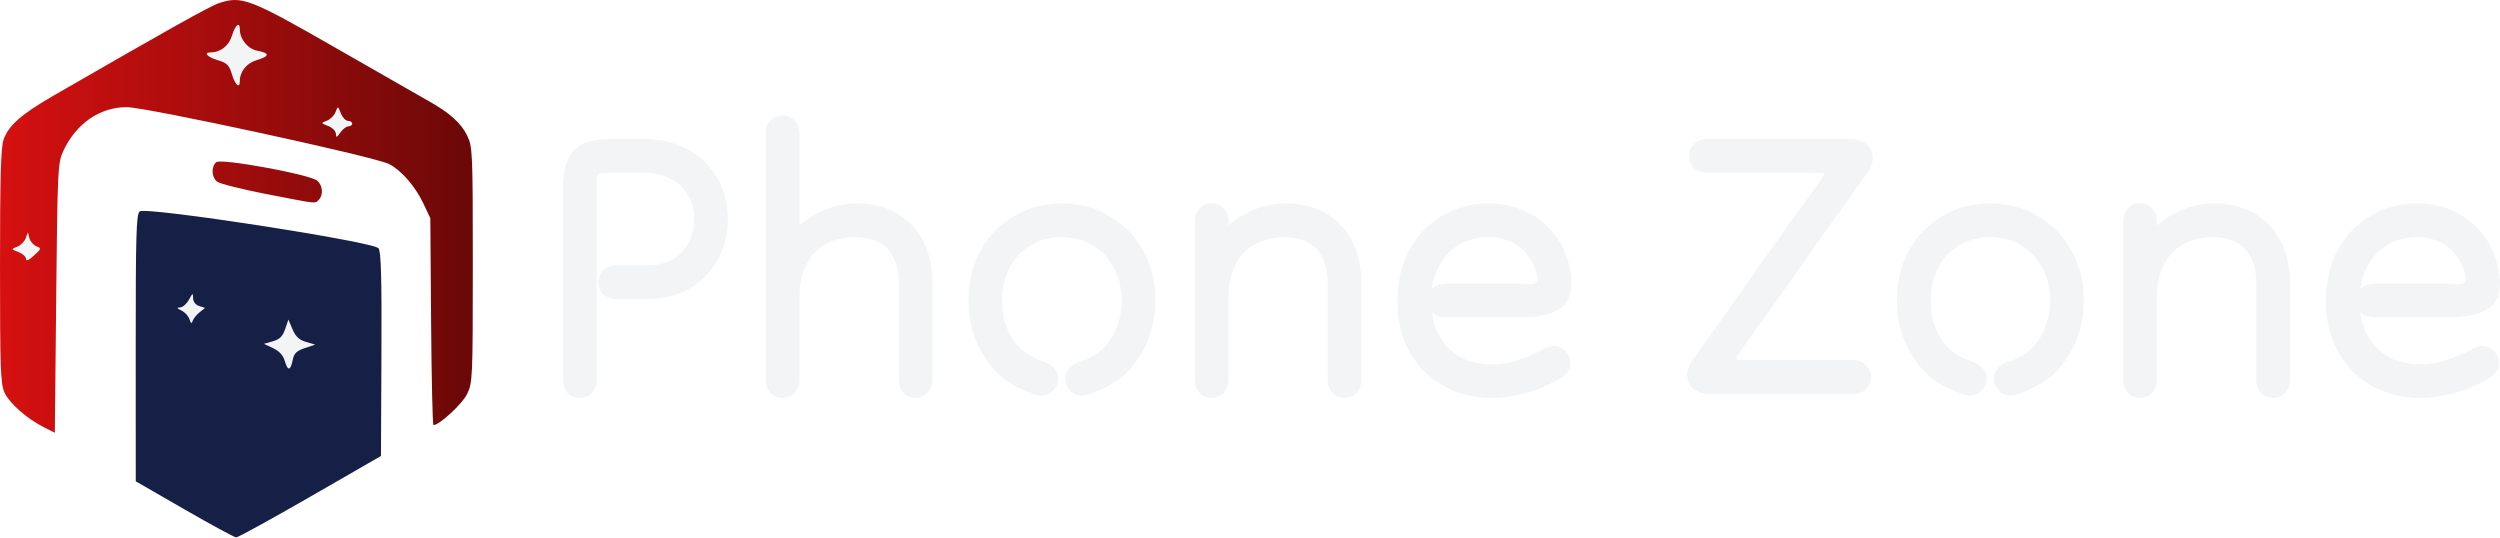
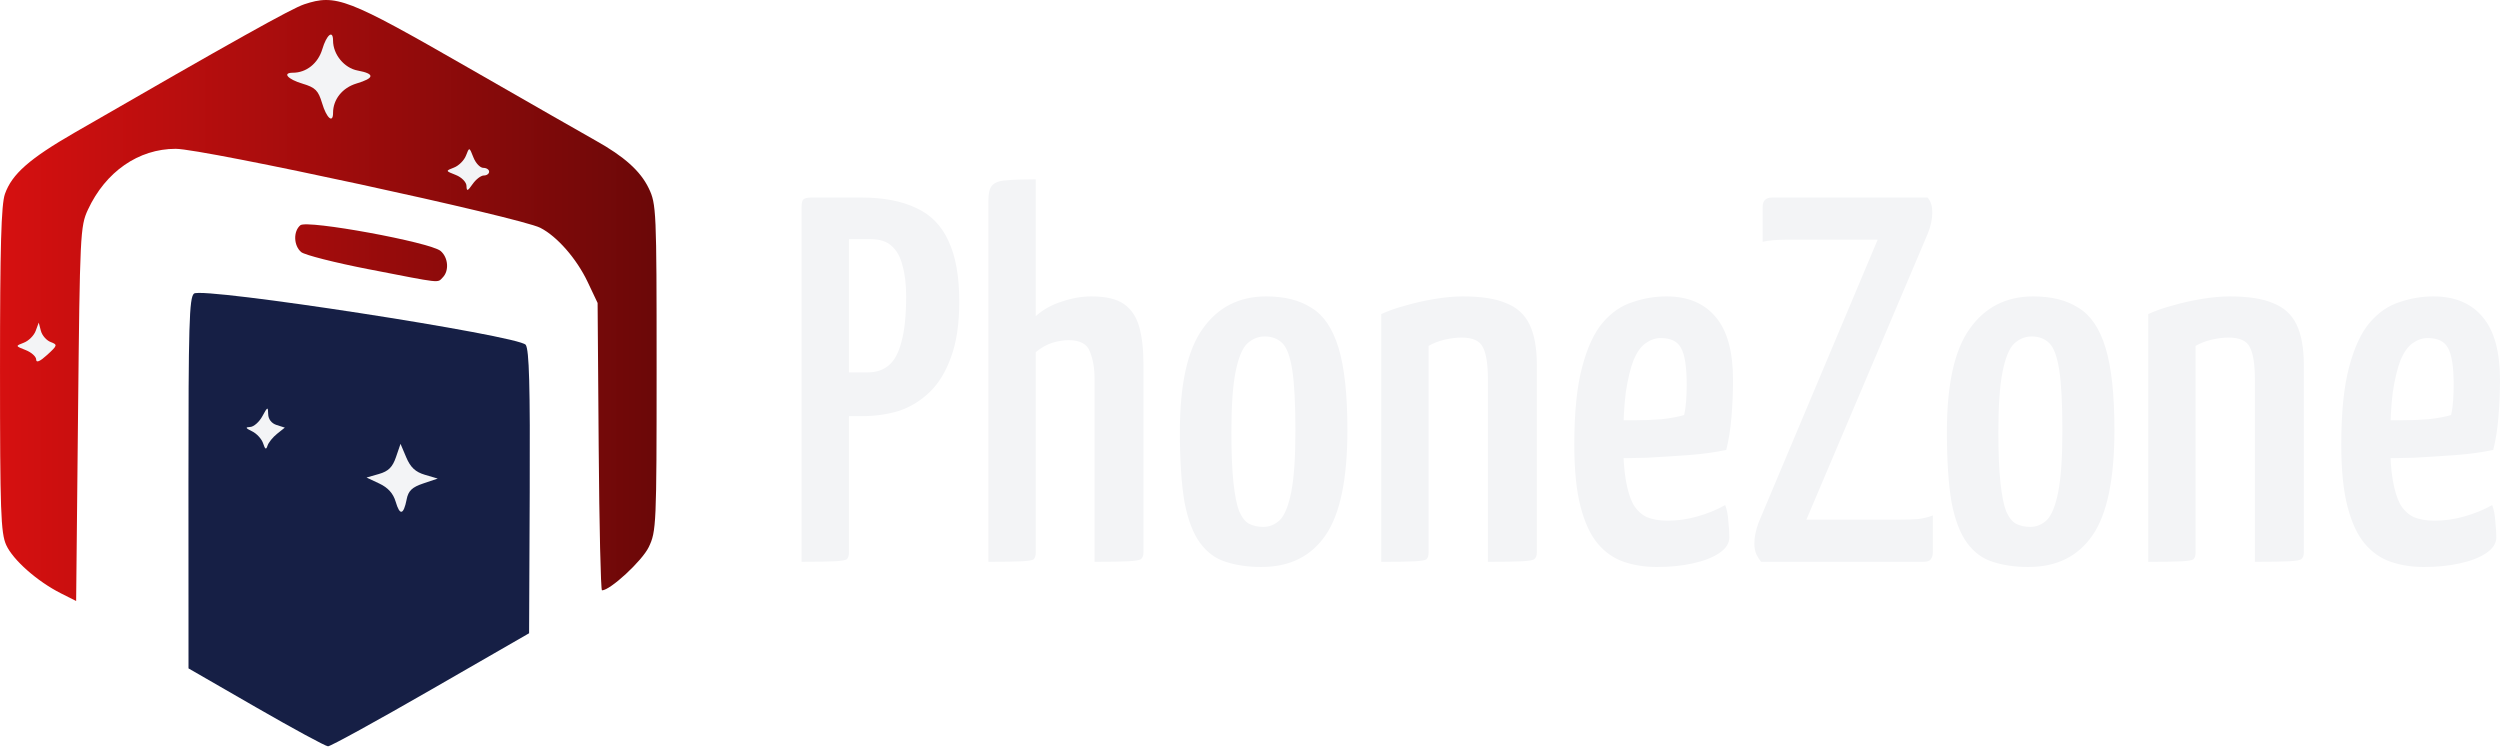
- <svg xmlns="http://www.w3.org/2000/svg" xmlns:xlink="http://www.w3.org/1999/xlink" width="150.645mm" height="32.383mm" viewBox="0 0 150.645 32.383" version="1.1" id="svg1" xml:space="preserve">
+ <svg xmlns="http://www.w3.org/2000/svg" xmlns:xlink="http://www.w3.org/1999/xlink" width="108.475mm" height="32.383mm" viewBox="0 0 108.475 32.383" version="1.1" id="svg1" xml:space="preserve">
  <defs id="defs1">
    <linearGradient id="linearGradient17">
      <stop style="stop-color:#d61010;stop-opacity:1;" offset="0" id="stop17" />
      <stop style="stop-color:#6b0808;stop-opacity:1;" offset="1" id="stop18" />
    </linearGradient>
    <linearGradient xlink:href="#linearGradient17" id="linearGradient18" x1="82.345" y1="150.453" x2="127.986" y2="150.453" gradientUnits="userSpaceOnUse" />
    <linearGradient xlink:href="#linearGradient17" id="linearGradient19" gradientUnits="userSpaceOnUse" x1="82.345" y1="150.453" x2="127.986" y2="150.453" />
    <linearGradient xlink:href="#linearGradient17" id="linearGradient20" gradientUnits="userSpaceOnUse" x1="82.345" y1="150.453" x2="127.986" y2="150.453" />
  </defs>
-   <g id="g17" style="fill:url(#linearGradient18)" transform="matrix(0.6242145,0,0,0.6242145,-51.40112,-80.87553)">
-     <path style="fill:url(#linearGradient19)" d="m 107.979,148.281 c -2.345,-0.457 -4.459,-0.994 -4.696,-1.194 -0.531,-0.447 -0.562,-1.448 -0.058,-1.867 0.469,-0.389 9.028,1.181 9.746,1.788 0.534,0.452 0.608,1.382 0.146,1.844 -0.387,0.387 0.015,0.431 -5.137,-0.572 z" id="path8" />
-     <path style="opacity:1;mix-blend-mode:normal;fill:url(#linearGradient20)" d="m 86.579,170.807 c -1.65,-0.835 -3.329,-2.318 -3.802,-3.358 -0.377,-0.829 -0.431,-2.364 -0.431,-12.193 0,-8.535 0.083,-11.478 0.343,-12.212 0.491,-1.383 1.698,-2.446 4.839,-4.259 10.983,-6.339 15.089,-8.634 15.965,-8.923 2.201,-0.726 2.973,-0.429 11.32,4.362 4.263,2.447 8.286,4.748 8.941,5.113 1.987,1.109 3.106,2.114 3.683,3.307 0.531,1.096 0.55,1.534 0.55,12.478 0,10.937 -0.02,11.383 -0.549,12.476 -0.463,0.957 -2.676,3.002 -3.248,3.002 -0.085,0 -0.188,-4.495 -0.229,-9.988 l -0.075,-9.988 -0.689,-1.455 c -0.769,-1.623 -2.126,-3.175 -3.298,-3.772 -1.409,-0.718 -23.434,-5.489 -25.338,-5.489 -2.586,0 -4.875,1.587 -6.105,4.233 -0.532,1.144 -0.559,1.704 -0.686,14.195 l -0.132,13.004 z" id="path4" />
+   <g id="g18" transform="matrix(0.6242145,0,0,0.6242145,-51.40112,-80.87553)">
+     <g id="g17" style="fill:url(#linearGradient18)">
+       <path style="fill:url(#linearGradient19)" d="m 107.979,148.281 c -2.345,-0.457 -4.459,-0.994 -4.696,-1.194 -0.531,-0.447 -0.562,-1.448 -0.058,-1.867 0.469,-0.389 9.028,1.181 9.746,1.788 0.534,0.452 0.608,1.382 0.146,1.844 -0.387,0.387 0.015,0.431 -5.137,-0.572 z" id="path8" />
+       <path style="opacity:1;mix-blend-mode:normal;fill:url(#linearGradient20)" d="m 86.579,170.807 c -1.65,-0.835 -3.329,-2.318 -3.802,-3.358 -0.377,-0.829 -0.431,-2.364 -0.431,-12.193 0,-8.535 0.083,-11.478 0.343,-12.212 0.491,-1.383 1.698,-2.446 4.839,-4.259 10.983,-6.339 15.089,-8.634 15.965,-8.923 2.201,-0.726 2.973,-0.429 11.32,4.362 4.263,2.447 8.286,4.748 8.941,5.113 1.987,1.109 3.106,2.114 3.683,3.307 0.531,1.096 0.55,1.534 0.55,12.478 0,10.937 -0.02,11.383 -0.549,12.476 -0.463,0.957 -2.676,3.002 -3.248,3.002 -0.085,0 -0.188,-4.495 -0.229,-9.988 l -0.075,-9.988 -0.689,-1.455 c -0.769,-1.623 -2.126,-3.175 -3.298,-3.772 -1.409,-0.718 -23.434,-5.489 -25.338,-5.489 -2.586,0 -4.875,1.587 -6.105,4.233 -0.532,1.144 -0.559,1.704 -0.686,14.195 l -0.132,13.004 z" id="path4" />
+     </g>
+     <path style="fill:#161f45;fill-opacity:1" d="m 100.142,178.729 -4.693,-2.704 -0.004,-12.866 c -0.003,-10.99 0.053,-12.913 0.385,-13.188 0.576,-0.478 22.59,2.922 23.058,3.561 0.243,0.332 0.312,2.884 0.279,10.246 l -0.044,9.804 -6.834,3.934 c -3.759,2.164 -6.974,3.93 -7.144,3.925 -0.17,-0.005 -2.421,-1.225 -5.002,-2.712 z" id="path1" />
+     <path style="fill:#f3f4f6;fill-opacity:1" d="m 101.603,159.719 0.541,-0.431 -0.573,-0.182 c -0.352,-0.112 -0.577,-0.405 -0.584,-0.759 -0.01,-0.53 -0.043,-0.518 -0.405,0.15 -0.217,0.4 -0.599,0.736 -0.849,0.746 -0.355,0.014 -0.326,0.08 0.135,0.302 0.324,0.156 0.67,0.535 0.769,0.842 0.134,0.417 0.21,0.458 0.302,0.161 0.068,-0.218 0.366,-0.591 0.664,-0.828 z" id="path3" />
+     <path style="fill:#f3f4f6;fill-opacity:1" d="m 105.496,137.409 c 0,-0.935 0.649,-1.747 1.631,-2.041 1.265,-0.379 1.291,-0.674 0.079,-0.901 -0.935,-0.175 -1.71,-1.121 -1.71,-2.084 0,-0.771 -0.445,-0.411 -0.749,0.605 -0.294,0.982 -1.106,1.631 -2.041,1.631 -0.759,0 -0.364,0.452 0.666,0.76 0.897,0.269 1.096,0.468 1.365,1.365 0.308,1.03 0.76,1.425 0.76,0.666 z" id="path7" />
+     <path style="fill:#f3f4f6;fill-opacity:1" d="m 115.98,141.762 c 0.201,0 0.365,-0.119 0.365,-0.265 0,-0.146 -0.182,-0.265 -0.403,-0.265 -0.222,0 -0.532,-0.327 -0.689,-0.728 -0.285,-0.727 -0.285,-0.727 -0.516,-0.126 -0.127,0.331 -0.502,0.706 -0.833,0.833 -0.601,0.231 -0.601,0.231 0.126,0.516 0.401,0.157 0.734,0.496 0.741,0.755 0.012,0.4 0.075,0.381 0.429,-0.126 0.228,-0.327 0.579,-0.595 0.78,-0.595 z" id="path6" />
+     <path style="fill:#f3f4f6;fill-opacity:1" d="m 85.863,153.337 c -0.289,-0.11 -0.592,-0.458 -0.675,-0.774 l -0.15,-0.575 -0.215,0.582 c -0.118,0.32 -0.486,0.686 -0.817,0.813 -0.601,0.231 -0.601,0.231 0.126,0.516 0.4,0.157 0.728,0.453 0.728,0.658 0,0.246 0.26,0.136 0.764,-0.324 0.724,-0.66 0.736,-0.708 0.24,-0.896 z" id="path5" />
+     <path style="fill:#f3f4f6;fill-opacity:1" d="m 110.61,164.281 c 0.121,-0.605 0.375,-0.849 1.159,-1.113 l 1.004,-0.338 -0.893,-0.263 c -0.657,-0.194 -0.999,-0.513 -1.294,-1.207 l -0.4,-0.944 -0.316,0.923 c -0.239,0.698 -0.526,0.983 -1.182,1.171 l -0.865,0.248 0.888,0.417 c 0.603,0.283 0.968,0.688 1.137,1.261 0.29,0.985 0.546,0.934 0.764,-0.153 z" id="path2" />
  </g>
-   <path style="fill:#161f45;fill-opacity:1;stroke-width:0.624" d="m 11.109,30.69 -2.929,-1.688 -0.002,-8.031 c -0.002,-6.86 0.033,-8.061 0.24,-8.232 0.359,-0.298 14.101,1.824 14.393,2.223 0.151,0.207 0.195,1.8 0.174,6.395 l -0.028,6.12 -4.266,2.456 c -2.346,1.351 -4.353,2.453 -4.459,2.45 -0.106,-0.003 -1.511,-0.765 -3.123,-1.693 z" id="path1" />
-   <path style="fill:#f3f4f6;fill-opacity:1;stroke-width:0.624" d="m 12.021,18.823 0.338,-0.269 -0.358,-0.114 c -0.219,-0.07 -0.36,-0.253 -0.364,-0.474 -0.006,-0.331 -0.027,-0.323 -0.253,0.094 -0.136,0.25 -0.374,0.459 -0.53,0.465 -0.222,0.009 -0.203,0.05 0.084,0.189 0.202,0.098 0.418,0.334 0.48,0.526 0.084,0.261 0.131,0.286 0.189,0.1 0.042,-0.136 0.229,-0.369 0.414,-0.517 z" id="path3" />
-   <path style="fill:#f3f4f6;fill-opacity:1;stroke-width:0.624" d="m 14.451,4.897 c 0,-0.584 0.405,-1.09 1.018,-1.274 0.789,-0.237 0.806,-0.421 0.05,-0.562 -0.584,-0.109 -1.068,-0.699 -1.068,-1.301 0,-0.481 -0.278,-0.257 -0.468,0.377 -0.184,0.613 -0.69,1.018 -1.274,1.018 -0.474,0 -0.227,0.282 0.416,0.474 0.56,0.168 0.684,0.292 0.852,0.852 0.193,0.643 0.474,0.89 0.474,0.416 z" id="path7" />
-   <path style="fill:#f3f4f6;fill-opacity:1;stroke-width:0.624" d="m 20.995,7.614 c 0.125,0 0.228,-0.074 0.228,-0.165 0,-0.091 -0.113,-0.165 -0.252,-0.165 -0.139,0 -0.332,-0.204 -0.43,-0.454 -0.178,-0.454 -0.178,-0.454 -0.322,-0.079 -0.079,0.207 -0.313,0.44 -0.52,0.52 -0.375,0.144 -0.375,0.144 0.079,0.322 0.251,0.098 0.458,0.309 0.463,0.471 0.007,0.25 0.047,0.238 0.268,-0.078 0.143,-0.204 0.362,-0.372 0.487,-0.372 z" id="path6" />
-   <path style="fill:#f3f4f6;fill-opacity:1;stroke-width:0.624" d="M 2.196,14.839 C 2.016,14.771 1.826,14.554 1.774,14.356 l -0.094,-0.359 -0.134,0.363 c -0.074,0.2 -0.303,0.428 -0.51,0.508 -0.375,0.144 -0.375,0.144 0.079,0.322 0.25,0.098 0.454,0.283 0.454,0.411 0,0.154 0.162,0.085 0.477,-0.202 0.452,-0.412 0.46,-0.442 0.15,-0.559 z" id="path5" />
-   <path style="fill:#f3f4f6;fill-opacity:1;stroke-width:0.624" d="m 17.643,21.671 c 0.076,-0.378 0.234,-0.53 0.723,-0.695 l 0.626,-0.211 -0.558,-0.164 C 18.025,20.48 17.812,20.281 17.628,19.847 l -0.25,-0.589 -0.197,0.576 c -0.149,0.436 -0.329,0.614 -0.738,0.731 l -0.54,0.155 0.554,0.26 c 0.376,0.177 0.604,0.43 0.709,0.787 0.181,0.615 0.341,0.583 0.477,-0.096 z" id="path2" />
-   <path style="font-weight:bold;font-size:22.578px;font-family:'Tilt Neon';-inkscape-font-specification:'Tilt Neon, Bold';fill:#f3f4f6;fill-opacity:1;stroke-width:0.265" d="m 37.2,15.986 q -0.587,0 -0.881,0.316 -0.271,0.294 -0.271,0.7 0,0.406 0.271,0.722 0.294,0.294 0.881,0.294 0.655,0 0.993,0 0.361,0 0.858,0 1.377,0 2.461,-0.61 1.106,-0.632 1.716,-1.716 0.632,-1.084 0.632,-2.484 0,-1.039 -0.361,-1.919 -0.361,-0.881 -1.039,-1.535 -0.655,-0.655 -1.603,-1.016 -0.926,-0.361 -2.077,-0.361 -0.316,0 -0.677,0 -0.339,0 -0.677,0 -0.339,0 -0.655,0 -0.768,0 -1.332,0.181 -0.542,0.158 -0.881,0.519 -0.316,0.361 -0.474,0.926 -0.158,0.542 -0.158,1.31 0,1.287 0,2.461 0,1.174 0,2.235 0,1.061 0,2.009 0,0.926 0,1.693 0,0.474 0,0.971 0,0.497 0,1.039 0,0.542 0,1.106 0,0.587 0.294,0.881 0.316,0.271 0.722,0.271 0.406,0 0.7,-0.294 0.316,-0.294 0.316,-0.858 0,-0.564 0,-1.061 0,-0.497 0,-0.993 0,-0.497 0,-1.061 0,-1.151 0,-2.28 0,-1.151 0,-2.213 0,-1.084 0,-2.055 0,-0.993 0,-1.851 0,-0.316 0,-0.497 0.023,-0.181 0.09,-0.271 0.068,-0.09 0.226,-0.113 0.181,-0.023 0.497,-0.023 0.564,0 0.993,0 0.452,0 1.016,0 0.948,0 1.626,0.361 0.677,0.339 1.039,0.971 0.384,0.61 0.384,1.468 0,0.835 -0.361,1.468 -0.339,0.61 -0.971,0.971 -0.632,0.339 -1.445,0.339 -0.452,0 -0.835,0 -0.384,0 -1.016,0 z m 16.956,6.841 q 0,0.564 0.294,0.858 0.316,0.294 0.722,0.294 0.406,0 0.7,-0.294 0.316,-0.294 0.316,-0.858 0,-0.564 0,-1.039 0,-0.497 0,-0.971 0,-0.497 0,-1.039 0,-0.79 0,-1.468 0,-0.677 0,-1.197 0,-1.174 -0.339,-2.077 -0.339,-0.903 -0.948,-1.513 -0.61,-0.632 -1.445,-0.948 -0.813,-0.316 -1.784,-0.316 -1.174,0 -2.19,0.474 -0.993,0.474 -1.761,1.31 -0.745,0.813 -1.174,1.874 -0.406,1.061 -0.406,2.213 0,0.564 0,1.197 0,0.61 0,1.219 0,0.61 0,1.197 0,0.564 0,1.084 0,0.452 0.203,0.745 0.203,0.271 0.497,0.361 0.316,0.09 0.61,0 0.316,-0.09 0.519,-0.361 0.203,-0.294 0.203,-0.745 0,-0.474 0,-1.445 0,-0.993 0,-2.235 0,-1.242 0,-2.529 0,-1.287 0,-2.416 0,-1.129 0,-1.874 0,-0.745 0,-0.858 0,-0.632 0,-1.084 0,-0.474 0,-0.835 0,-0.384 0,-0.722 0,-0.361 0,-0.745 0,-0.564 -0.316,-0.835 -0.294,-0.294 -0.7,-0.294 -0.406,0 -0.722,0.294 -0.294,0.271 -0.294,0.835 0,0.384 0,0.948 0,0.542 0,1.174 0,0.632 0,1.264 0,0.181 0,0.993 0,0.79 0,1.964 0,1.151 0,2.461 0,1.31 0,2.551 0,1.219 0,2.122 0,0.903 0,1.264 0,0.452 0.203,0.745 0.203,0.271 0.497,0.361 0.316,0.09 0.61,0 0.316,-0.09 0.519,-0.361 0.203,-0.294 0.203,-0.745 0,-0.7 0,-1.648 0,-0.971 0,-1.851 0,-0.903 0,-1.422 0,-0.881 0.248,-1.558 0.248,-0.677 0.677,-1.129 0.452,-0.474 1.061,-0.7 0.61,-0.226 1.355,-0.226 0.858,0 1.445,0.316 0.587,0.294 0.881,0.926 0.316,0.632 0.316,1.58 0,0.768 0,1.445 0,0.677 0,1.219 0,0.452 0,0.993 0,0.519 0,1.061 0,0.519 0,0.993 z m 8.128,0.926 q 0.542,0.181 0.903,-0.023 0.384,-0.203 0.519,-0.587 0.135,-0.384 -0.045,-0.745 -0.181,-0.384 -0.722,-0.587 -0.406,-0.135 -0.745,-0.316 -0.339,-0.181 -0.632,-0.429 -0.271,-0.248 -0.519,-0.61 -0.316,-0.474 -0.497,-1.061 -0.158,-0.61 -0.158,-1.287 0,-1.106 0.452,-1.964 0.452,-0.881 1.264,-1.355 0.813,-0.497 1.874,-0.497 1.061,0 1.874,0.497 0.813,0.474 1.264,1.355 0.474,0.858 0.474,1.964 0,0.677 -0.181,1.264 -0.158,0.587 -0.474,1.061 -0.384,0.542 -0.813,0.858 -0.429,0.294 -1.106,0.519 -0.542,0.203 -0.722,0.587 -0.181,0.361 -0.045,0.745 0.135,0.384 0.497,0.587 0.384,0.203 0.903,0.023 1.016,-0.361 1.716,-0.858 0.7,-0.497 1.242,-1.332 0.497,-0.722 0.745,-1.58 0.271,-0.881 0.271,-1.874 0,-1.693 -0.745,-3.003 -0.722,-1.332 -2.009,-2.077 -1.264,-0.768 -2.89,-0.768 -1.603,0 -2.89,0.768 -1.264,0.745 -2.009,2.077 -0.722,1.31 -0.722,3.003 0,1.016 0.271,1.897 0.271,0.881 0.745,1.58 0.542,0.813 1.242,1.332 0.722,0.497 1.671,0.835 z m 17.724,-0.926 q 0,0.564 0.294,0.858 0.316,0.294 0.722,0.294 0.406,0 0.7,-0.294 0.316,-0.294 0.316,-0.858 0,-0.564 0,-1.039 0,-0.474 0,-0.948 0,-0.497 0,-1.061 0,-0.813 0,-1.468 0,-0.677 0,-1.197 0,-1.174 -0.339,-2.077 -0.339,-0.903 -0.948,-1.513 -0.61,-0.632 -1.445,-0.948 -0.813,-0.316 -1.784,-0.316 -1.174,0 -2.19,0.474 -1.016,0.474 -1.761,1.31 -0.745,0.813 -1.174,1.874 -0.406,1.061 -0.406,2.213 0,0.564 0,1.197 0,0.61 0,1.219 0,0.61 0,1.197 0,0.564 0,1.084 0,0.452 0.203,0.745 0.203,0.271 0.497,0.361 0.316,0.09 0.61,0 0.316,-0.09 0.519,-0.361 0.203,-0.294 0.203,-0.745 0,-0.406 0,-1.151 0,-0.768 0,-1.648 0,-0.903 0,-1.738 0,-0.858 0,-1.445 0,-0.61 0,-0.745 0,-0.497 0,-0.926 0,-0.429 0,-0.858 0,-0.429 0,-0.926 0,-0.564 -0.316,-0.858 -0.294,-0.294 -0.7,-0.294 -0.406,0 -0.722,0.294 -0.294,0.294 -0.294,0.858 0,0.452 0,0.903 0,0.452 0,0.903 0,0.452 0,0.903 0,0.226 0,0.835 0,0.61 0,1.445 0,0.813 0,1.693 0,0.858 0,1.603 0,0.722 0,1.151 0,0.452 0.203,0.745 0.203,0.271 0.497,0.361 0.316,0.09 0.61,0 0.316,-0.09 0.519,-0.361 0.203,-0.294 0.203,-0.745 0,-0.519 0,-1.197 0,-0.7 0,-1.4 0,-0.7 0,-1.31 0,-0.632 0,-1.016 0,-0.881 0.248,-1.558 0.248,-0.677 0.677,-1.129 0.452,-0.452 1.061,-0.677 0.61,-0.248 1.355,-0.248 0.858,0 1.445,0.316 0.587,0.316 0.881,0.948 0.316,0.61 0.316,1.558 0,0.79 0,1.468 0,0.655 0,1.197 0,0.452 0,0.993 0,0.519 0,1.061 0,0.519 0,0.993 z m 7.157,-5.735 q -0.564,0 -0.858,0.316 -0.294,0.294 -0.294,0.7 0,0.406 0.294,0.722 0.294,0.294 0.858,0.294 0.474,0 0.948,0 0.497,0 1.016,0 0.542,0 1.151,0 0.61,0 1.332,0 0.948,0 1.58,-0.181 0.655,-0.181 1.016,-0.519 0.361,-0.361 0.452,-0.903 0.09,-0.542 -0.045,-1.242 -0.226,-1.242 -0.926,-2.122 -0.677,-0.903 -1.716,-1.4 -1.039,-0.497 -2.28,-0.497 -1.558,0 -2.8,0.745 -1.242,0.722 -1.964,2.055 -0.722,1.31 -0.722,3.071 0,1.829 0.768,3.138 0.768,1.31 2.055,2.009 1.287,0.7 2.867,0.7 0.632,0 1.31,-0.135 0.7,-0.113 1.4,-0.361 0.7,-0.271 1.4,-0.677 0.497,-0.271 0.587,-0.677 0.113,-0.406 -0.09,-0.745 -0.203,-0.361 -0.61,-0.497 -0.384,-0.135 -0.881,0.158 -0.542,0.294 -1.084,0.497 -0.519,0.203 -1.039,0.316 -0.519,0.09 -0.993,0.09 -1.061,0 -1.897,-0.429 -0.813,-0.452 -1.287,-1.31 -0.474,-0.858 -0.474,-2.077 0,-1.151 0.429,-2.009 0.452,-0.881 1.219,-1.355 0.79,-0.474 1.806,-0.474 0.768,0 1.377,0.294 0.61,0.271 0.993,0.813 0.406,0.519 0.564,1.242 0.045,0.226 -0.023,0.316 -0.045,0.09 -0.181,0.135 -0.113,0.023 -0.339,0.023 -0.203,-0.023 -0.474,-0.023 -0.745,0 -1.535,0 -0.768,0 -1.513,0 -0.745,0 -1.4,0 z M 102.924,8.377 q -0.564,0 -0.858,0.316 -0.294,0.294 -0.294,0.7 0,0.406 0.271,0.722 0.294,0.294 0.881,0.294 0.497,0 0.993,0 0.519,0 1.151,0 0.632,0 1.535,0 0.926,0 2.258,0 1.061,0 1.671,0.113 0.61,0.09 0.903,0.226 0.316,0.113 0.452,0.181 0.135,0.045 0.248,-0.023 0.113,-0.09 0.339,-0.406 0.226,-0.316 0.316,-0.61 0.09,-0.316 0.045,-0.587 -0.045,-0.271 -0.226,-0.474 -0.158,-0.203 -0.452,-0.316 -0.294,-0.135 -0.677,-0.135 -0.384,0 -0.542,0.068 -0.158,0.045 -0.226,0.226 -0.045,0.181 -0.181,0.542 -0.113,0.361 -0.452,0.993 -0.316,0.61 -0.993,1.535 -0.677,0.926 -1.31,1.784 -0.61,0.858 -1.129,1.603 -0.519,0.722 -0.948,1.332 -0.429,0.61 -0.745,1.061 -0.316,0.429 -0.497,0.7 -0.226,0.339 -0.519,0.768 -0.294,0.406 -0.632,0.881 -0.316,0.452 -0.655,0.903 -0.316,0.452 -0.61,0.835 -0.226,0.316 -0.316,0.632 -0.09,0.294 -0.045,0.564 0.045,0.271 0.203,0.474 0.181,0.203 0.474,0.339 0.294,0.113 0.677,0.113 0.497,0 0.813,0 0.339,0 0.61,0 0.294,0 0.632,0 0.361,0 0.881,0 0.519,0 1.264,0 0.768,0 1.58,0 0.813,0 1.558,0 0.745,0 1.242,0 0.564,0 0.835,-0.294 0.294,-0.316 0.294,-0.722 0,-0.406 -0.294,-0.7 -0.271,-0.316 -0.835,-0.316 -0.519,0 -1.061,0 -0.519,0 -1.084,0 -0.542,0 -1.129,0 -0.587,0 -1.197,0 -0.406,0 -0.677,0 -0.271,0 -0.452,0 -0.158,0 -0.294,0 -0.135,0 -0.271,0 -0.135,0 -0.339,0 -0.203,0 -0.316,0 -0.113,-0.023 -0.158,-0.045 -0.023,-0.045 0,-0.113 0.023,-0.068 0.09,-0.158 0.068,-0.09 0.158,-0.226 0.09,-0.135 0.181,-0.271 0.113,-0.158 0.226,-0.316 0.135,-0.181 0.271,-0.361 0.135,-0.203 0.294,-0.429 0.158,-0.226 0.361,-0.497 0.203,-0.271 0.655,-0.903 0.452,-0.632 1.016,-1.445 0.564,-0.813 1.129,-1.603 0.564,-0.813 1.016,-1.445 0.452,-0.632 0.632,-0.881 0.248,-0.339 0.452,-0.61 0.203,-0.294 0.406,-0.587 0.203,-0.294 0.429,-0.61 0.226,-0.316 0.519,-0.7 0.226,-0.316 0.316,-0.61 0.09,-0.316 0.045,-0.587 -0.045,-0.271 -0.226,-0.474 -0.158,-0.203 -0.452,-0.316 -0.294,-0.135 -0.677,-0.135 -0.497,0 -0.835,0 -0.316,0 -0.61,0 -0.271,0 -0.632,0 -0.339,0 -0.858,0 -0.519,0 -1.264,0 -0.745,0 -1.558,0 -0.813,0 -1.558,0 -0.745,0 -1.242,0 z m 15.308,15.375 q 0.542,0.181 0.903,-0.023 0.384,-0.203 0.519,-0.587 0.135,-0.384 -0.045,-0.745 -0.181,-0.384 -0.722,-0.587 -0.406,-0.135 -0.745,-0.316 -0.339,-0.181 -0.632,-0.429 -0.271,-0.248 -0.519,-0.61 -0.316,-0.474 -0.497,-1.061 -0.158,-0.61 -0.158,-1.287 0,-1.106 0.452,-1.964 0.452,-0.881 1.264,-1.355 0.813,-0.497 1.874,-0.497 1.061,0 1.874,0.497 0.813,0.474 1.264,1.355 0.474,0.858 0.474,1.964 0,0.677 -0.181,1.264 -0.158,0.587 -0.474,1.061 -0.384,0.542 -0.813,0.858 -0.429,0.294 -1.106,0.519 -0.542,0.203 -0.722,0.587 -0.181,0.361 -0.045,0.745 0.135,0.384 0.497,0.587 0.384,0.203 0.903,0.023 1.016,-0.361 1.716,-0.858 0.7,-0.497 1.242,-1.332 0.497,-0.722 0.745,-1.58 0.271,-0.881 0.271,-1.874 0,-1.693 -0.745,-3.003 -0.722,-1.332 -2.009,-2.077 -1.264,-0.768 -2.89,-0.768 -1.603,0 -2.89,0.768 -1.264,0.745 -2.009,2.077 -0.722,1.31 -0.722,3.003 0,1.016 0.271,1.897 0.271,0.881 0.745,1.58 0.542,0.813 1.242,1.332 0.722,0.497 1.671,0.835 z m 17.724,-0.926 q 0,0.564 0.294,0.858 0.316,0.294 0.722,0.294 0.406,0 0.7,-0.294 0.316,-0.294 0.316,-0.858 0,-0.564 0,-1.039 0,-0.474 0,-0.948 0,-0.497 0,-1.061 0,-0.813 0,-1.468 0,-0.677 0,-1.197 0,-1.174 -0.339,-2.077 -0.339,-0.903 -0.948,-1.513 -0.61,-0.632 -1.445,-0.948 -0.813,-0.316 -1.784,-0.316 -1.174,0 -2.19,0.474 -1.016,0.474 -1.761,1.31 -0.745,0.813 -1.174,1.874 -0.406,1.061 -0.406,2.213 0,0.564 0,1.197 0,0.61 0,1.219 0,0.61 0,1.197 0,0.564 0,1.084 0,0.452 0.203,0.745 0.203,0.271 0.497,0.361 0.316,0.09 0.61,0 0.316,-0.09 0.519,-0.361 0.203,-0.294 0.203,-0.745 0,-0.406 0,-1.151 0,-0.768 0,-1.648 0,-0.903 0,-1.738 0,-0.858 0,-1.445 0,-0.61 0,-0.745 0,-0.497 0,-0.926 0,-0.429 0,-0.858 0,-0.429 0,-0.926 0,-0.564 -0.316,-0.858 -0.294,-0.294 -0.7,-0.294 -0.406,0 -0.722,0.294 -0.294,0.294 -0.294,0.858 0,0.452 0,0.903 0,0.452 0,0.903 0,0.452 0,0.903 0,0.226 0,0.835 0,0.61 0,1.445 0,0.813 0,1.693 0,0.858 0,1.603 0,0.722 0,1.151 0,0.452 0.203,0.745 0.203,0.271 0.497,0.361 0.316,0.09 0.61,0 0.316,-0.09 0.519,-0.361 0.203,-0.294 0.203,-0.745 0,-0.519 0,-1.197 0,-0.7 0,-1.4 0,-0.7 0,-1.31 0,-0.632 0,-1.016 0,-0.881 0.248,-1.558 0.248,-0.677 0.677,-1.129 0.452,-0.452 1.061,-0.677 0.61,-0.248 1.355,-0.248 0.858,0 1.445,0.316 0.587,0.316 0.881,0.948 0.316,0.61 0.316,1.558 0,0.79 0,1.468 0,0.655 0,1.197 0,0.452 0,0.993 0,0.519 0,1.061 0,0.519 0,0.993 z m 7.157,-5.735 q -0.564,0 -0.858,0.316 -0.294,0.294 -0.294,0.7 0,0.406 0.294,0.722 0.294,0.294 0.858,0.294 0.474,0 0.948,0 0.497,0 1.016,0 0.542,0 1.151,0 0.61,0 1.332,0 0.948,0 1.58,-0.181 0.655,-0.181 1.016,-0.519 0.361,-0.361 0.452,-0.903 0.09,-0.542 -0.045,-1.242 -0.226,-1.242 -0.926,-2.122 -0.677,-0.903 -1.716,-1.4 -1.039,-0.497 -2.28,-0.497 -1.558,0 -2.8,0.745 -1.242,0.722 -1.964,2.055 -0.722,1.31 -0.722,3.071 0,1.829 0.768,3.138 0.768,1.31 2.055,2.009 1.287,0.7 2.867,0.7 0.632,0 1.31,-0.135 0.7,-0.113 1.4,-0.361 0.7,-0.271 1.4,-0.677 0.497,-0.271 0.587,-0.677 0.113,-0.406 -0.09,-0.745 -0.203,-0.361 -0.61,-0.497 -0.384,-0.135 -0.881,0.158 -0.542,0.294 -1.084,0.497 -0.519,0.203 -1.039,0.316 -0.519,0.09 -0.993,0.09 -1.061,0 -1.897,-0.429 -0.813,-0.452 -1.287,-1.31 -0.474,-0.858 -0.474,-2.077 0,-1.151 0.429,-2.009 0.452,-0.881 1.219,-1.355 0.79,-0.474 1.806,-0.474 0.768,0 1.377,0.294 0.61,0.271 0.993,0.813 0.406,0.519 0.564,1.242 0.045,0.226 -0.023,0.316 -0.045,0.09 -0.181,0.135 -0.113,0.023 -0.339,0.023 -0.203,-0.023 -0.474,-0.023 -0.745,0 -1.535,0 -0.768,0 -1.513,0 -0.745,0 -1.4,0 z" id="text20" aria-label="Phone Zone" />
+   <path style="font-weight:500;font-size:22.578px;line-height:0;font-family:'Yanone Kaffeesatz';-inkscape-font-specification:'Yanone Kaffeesatz Medium';word-spacing:0px;fill:#f3f4f6;fill-opacity:1;stroke-width:0.265" d="m 35.436,18.054 q -0.361,0 -0.384,-0.113 -0.023,-0.113 -0.023,-0.406 V 9 q 0,-0.045 0,-0.226 0.023,-0.203 0.294,-0.203 h 2.055 q 1.422,0 2.371,0.452 0.948,0.429 1.4,1.422 0.474,0.993 0.474,2.642 0,1.445 -0.361,2.416 -0.339,0.948 -0.926,1.513 -0.587,0.564 -1.332,0.813 -0.745,0.226 -1.58,0.226 z m -0.655,6.322 V 8.978 q 0,-0.226 0.068,-0.316 0.09,-0.09 0.339,-0.09 h 1.242 q 0.316,0 0.361,0.203 0.045,0.203 0.045,0.203 V 23.969 q 0,0.203 -0.09,0.294 -0.09,0.068 -0.519,0.09 -0.406,0.023 -1.445,0.023 z m 2.032,-8.218 h 0.835 q 0.542,0 0.903,-0.294 0.384,-0.316 0.564,-1.039 0.203,-0.722 0.203,-1.964 0,-0.79 -0.158,-1.332 -0.135,-0.564 -0.474,-0.858 -0.316,-0.294 -0.903,-0.294 h -0.971 z m 6.073,8.218 V 8.707 q 0,-0.474 0.158,-0.655 0.181,-0.203 0.61,-0.226 0.452,-0.045 1.287,-0.045 v 5.938 q 0.474,-0.429 1.129,-0.632 0.655,-0.226 1.287,-0.226 0.948,0 1.422,0.339 0.474,0.339 0.655,0.993 0.181,0.655 0.181,1.626 v 8.151 q 0,0.203 -0.113,0.294 -0.113,0.068 -0.564,0.09 -0.429,0.023 -1.445,0.023 v -7.947 q 0,-0.677 -0.203,-1.174 -0.181,-0.497 -0.926,-0.497 -0.316,0 -0.7,0.113 -0.361,0.113 -0.722,0.406 v 8.692 q 0,0.203 -0.09,0.294 -0.068,0.068 -0.519,0.09 -0.429,0.023 -1.445,0.023 z m 11.853,0.226 q -0.881,0 -1.558,-0.226 -0.655,-0.203 -1.106,-0.813 -0.452,-0.61 -0.677,-1.761 -0.203,-1.174 -0.203,-3.071 0,-3.093 0.993,-4.47 0.993,-1.4 2.754,-1.4 1.197,0 1.964,0.497 0.79,0.474 1.174,1.738 0.384,1.264 0.384,3.567 0,3.183 -0.948,4.561 -0.948,1.377 -2.777,1.377 z M 54.808,22.863 q 0.406,0 0.722,-0.294 0.316,-0.316 0.497,-1.219 0.181,-0.926 0.181,-2.664 0,-1.738 -0.135,-2.619 -0.135,-0.881 -0.429,-1.174 -0.294,-0.294 -0.768,-0.294 -0.429,0 -0.768,0.316 -0.316,0.316 -0.497,1.219 -0.181,0.903 -0.181,2.619 0,1.355 0.09,2.19 0.09,0.835 0.248,1.242 0.181,0.406 0.429,0.542 0.271,0.135 0.61,0.135 z m 5.125,1.513 V 13.629 q 0.429,-0.203 1.016,-0.361 0.61,-0.181 1.287,-0.294 0.677,-0.113 1.242,-0.113 1.197,0 1.874,0.294 0.7,0.271 1.016,0.926 0.316,0.655 0.316,1.761 v 8.128 q 0,0.203 -0.113,0.294 -0.09,0.068 -0.542,0.09 -0.429,0.023 -1.468,0.023 v -7.902 q 0,-1.016 -0.226,-1.422 -0.203,-0.406 -0.926,-0.406 -0.316,0 -0.722,0.09 -0.384,0.09 -0.7,0.271 v 8.963 q 0,0.203 -0.09,0.294 -0.09,0.068 -0.519,0.09 -0.429,0.023 -1.445,0.023 z m 11.966,0.226 q -0.79,0 -1.445,-0.226 -0.655,-0.226 -1.129,-0.79 -0.474,-0.564 -0.745,-1.603 -0.271,-1.039 -0.271,-2.687 0,-2.1 0.339,-3.364 0.339,-1.287 0.903,-1.942 0.564,-0.655 1.287,-0.881 0.722,-0.248 1.468,-0.248 1.4,0 2.145,0.903 0.745,0.881 0.745,2.732 0,0.79 -0.068,1.603 -0.068,0.813 -0.226,1.422 -0.722,0.158 -1.648,0.226 -0.926,0.068 -1.784,0.113 -0.835,0.023 -1.377,0.023 -0.542,0 -0.542,0 l 0.045,-1.671 q 0,0 0.384,0.023 0.384,0 0.971,0 0.587,0 1.151,-0.045 0.587,-0.068 0.971,-0.181 0.068,-0.294 0.09,-0.632 0.023,-0.361 0.023,-0.677 0,-1.174 -0.248,-1.603 -0.226,-0.429 -0.881,-0.429 -0.339,0 -0.655,0.226 -0.294,0.203 -0.519,0.722 -0.203,0.519 -0.339,1.4 -0.113,0.881 -0.113,2.19 0,0.971 0.113,1.626 0.113,0.655 0.316,1.039 0.226,0.384 0.587,0.564 0.384,0.158 0.903,0.158 0.655,0 1.287,-0.181 0.655,-0.181 1.219,-0.497 0.113,0.294 0.135,0.7 0.045,0.384 0.045,0.7 0,0.384 -0.429,0.677 -0.429,0.294 -1.151,0.452 -0.7,0.158 -1.558,0.158 z m 4.516,-0.226 q -0.113,-0.135 -0.203,-0.316 -0.09,-0.203 -0.09,-0.474 0,-0.226 0.045,-0.429 0.045,-0.226 0.135,-0.474 L 81.472,10.4 H 77.476 q -0.248,0 -0.542,0.023 -0.271,0.023 -0.452,0.068 V 8.978 q 0,-0.406 0.406,-0.406 h 6.751 q 0.113,0.135 0.158,0.294 0.045,0.135 0.045,0.361 0,0.429 -0.203,0.926 L 78.379,22.547 h 4.087 q 0.406,0 0.745,-0.023 0.361,-0.045 0.655,-0.158 v 1.603 q 0,0.181 -0.09,0.294 -0.068,0.113 -0.316,0.113 z m 11.605,0.226 q -0.881,0 -1.558,-0.226 -0.655,-0.203 -1.106,-0.813 -0.452,-0.61 -0.677,-1.761 -0.203,-1.174 -0.203,-3.071 0,-3.093 0.993,-4.47 0.993,-1.4 2.754,-1.4 1.197,0 1.964,0.497 0.79,0.474 1.174,1.738 0.384,1.264 0.384,3.567 0,3.183 -0.948,4.561 -0.948,1.377 -2.777,1.377 z M 88.087,22.863 q 0.406,0 0.722,-0.294 0.316,-0.316 0.497,-1.219 0.181,-0.926 0.181,-2.664 0,-1.738 -0.135,-2.619 -0.135,-0.881 -0.429,-1.174 -0.294,-0.294 -0.768,-0.294 -0.429,0 -0.768,0.316 -0.316,0.316 -0.497,1.219 -0.181,0.903 -0.181,2.619 0,1.355 0.09,2.19 0.09,0.835 0.248,1.242 0.181,0.406 0.429,0.542 0.271,0.135 0.61,0.135 z m 5.125,1.513 V 13.629 q 0.429,-0.203 1.016,-0.361 0.61,-0.181 1.287,-0.294 0.677,-0.113 1.242,-0.113 1.197,0 1.874,0.294 0.7,0.271 1.016,0.926 0.316,0.655 0.316,1.761 v 8.128 q 0,0.203 -0.113,0.294 -0.09,0.068 -0.542,0.09 -0.429,0.023 -1.468,0.023 v -7.902 q 0,-1.016 -0.226,-1.422 -0.203,-0.406 -0.926,-0.406 -0.316,0 -0.722,0.09 -0.384,0.09 -0.7,0.271 v 8.963 q 0,0.203 -0.09,0.294 -0.09,0.068 -0.519,0.09 -0.429,0.023 -1.445,0.023 z m 11.966,0.226 q -0.79,0 -1.445,-0.226 -0.655,-0.226 -1.129,-0.79 -0.474,-0.564 -0.745,-1.603 -0.271,-1.039 -0.271,-2.687 0,-2.1 0.339,-3.364 0.339,-1.287 0.903,-1.942 0.564,-0.655 1.287,-0.881 0.722,-0.248 1.468,-0.248 1.4,0 2.145,0.903 0.745,0.881 0.745,2.732 0,0.79 -0.068,1.603 -0.068,0.813 -0.226,1.422 -0.722,0.158 -1.648,0.226 -0.926,0.068 -1.784,0.113 -0.835,0.023 -1.377,0.023 -0.542,0 -0.542,0 l 0.045,-1.671 q 0,0 0.384,0.023 0.384,0 0.971,0 0.587,0 1.151,-0.045 0.587,-0.068 0.971,-0.181 0.068,-0.294 0.09,-0.632 0.023,-0.361 0.023,-0.677 0,-1.174 -0.248,-1.603 -0.226,-0.429 -0.881,-0.429 -0.339,0 -0.655,0.226 -0.294,0.203 -0.519,0.722 -0.203,0.519 -0.339,1.4 -0.113,0.881 -0.113,2.19 0,0.971 0.113,1.626 0.113,0.655 0.316,1.039 0.226,0.384 0.587,0.564 0.384,0.158 0.903,0.158 0.655,0 1.287,-0.181 0.655,-0.181 1.219,-0.497 0.113,0.294 0.135,0.7 0.045,0.384 0.045,0.7 0,0.384 -0.429,0.677 -0.429,0.294 -1.151,0.452 -0.7,0.158 -1.558,0.158 z" id="text1" aria-label="PhoneZone" />
</svg>
